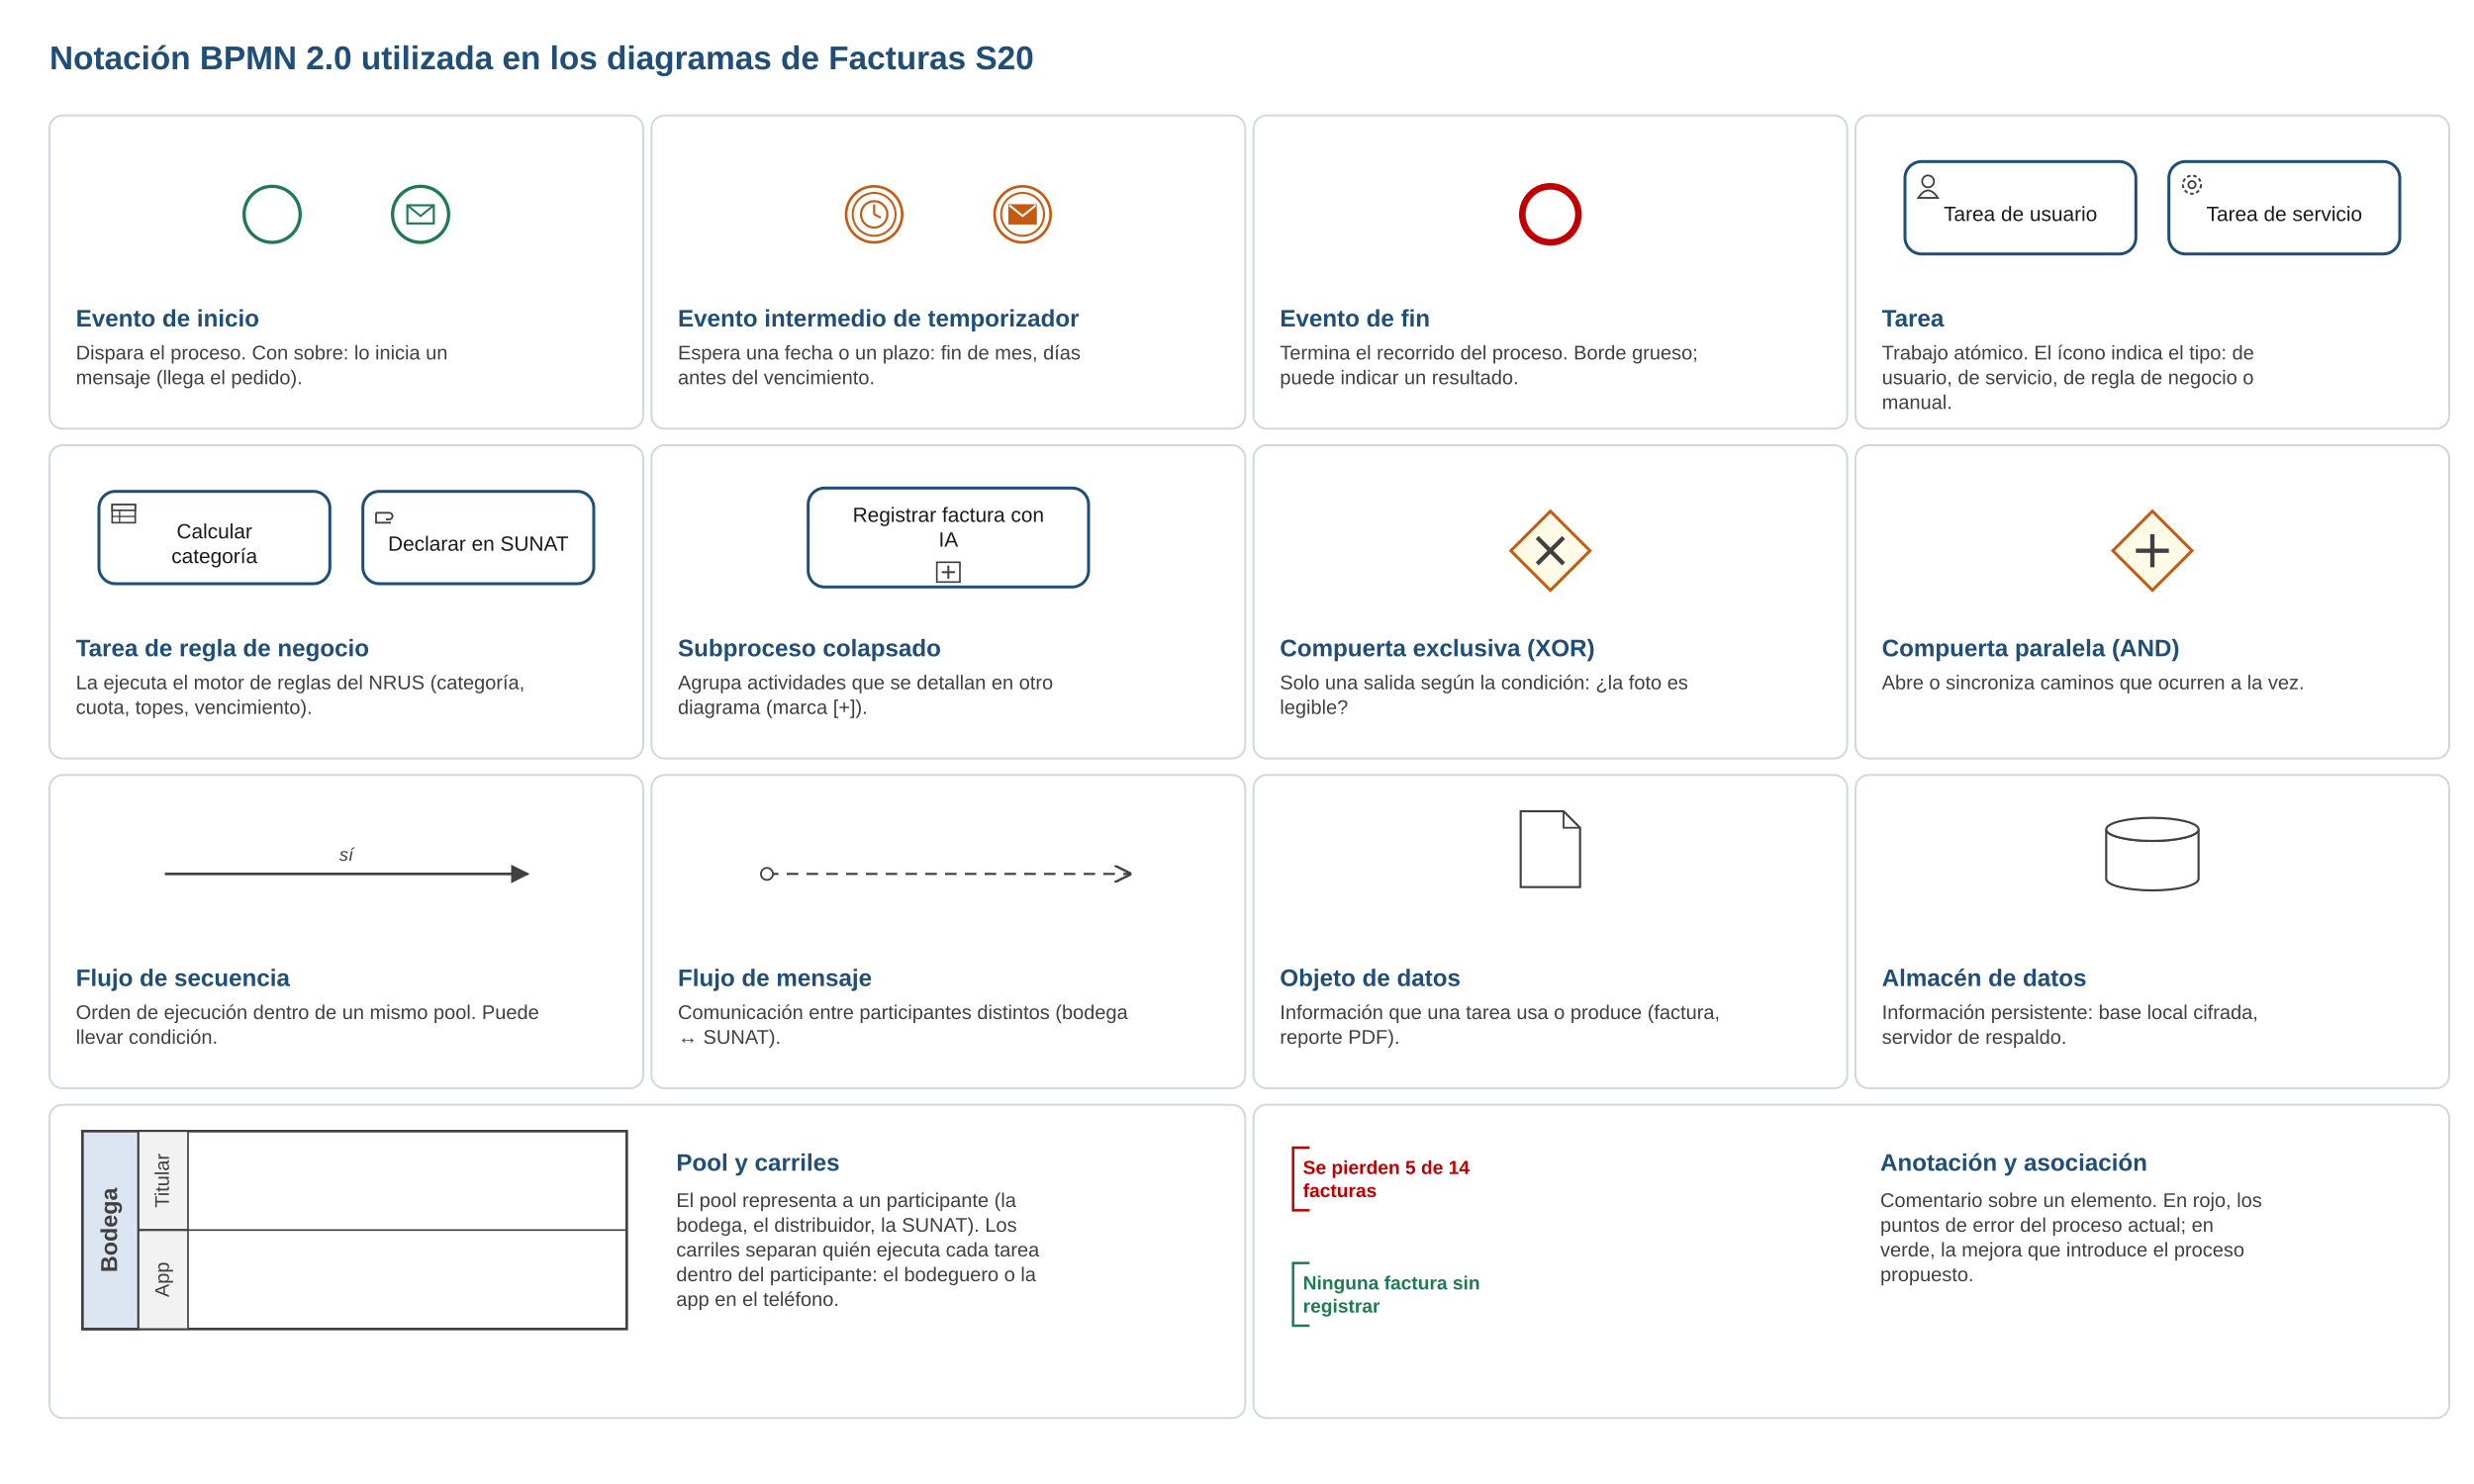
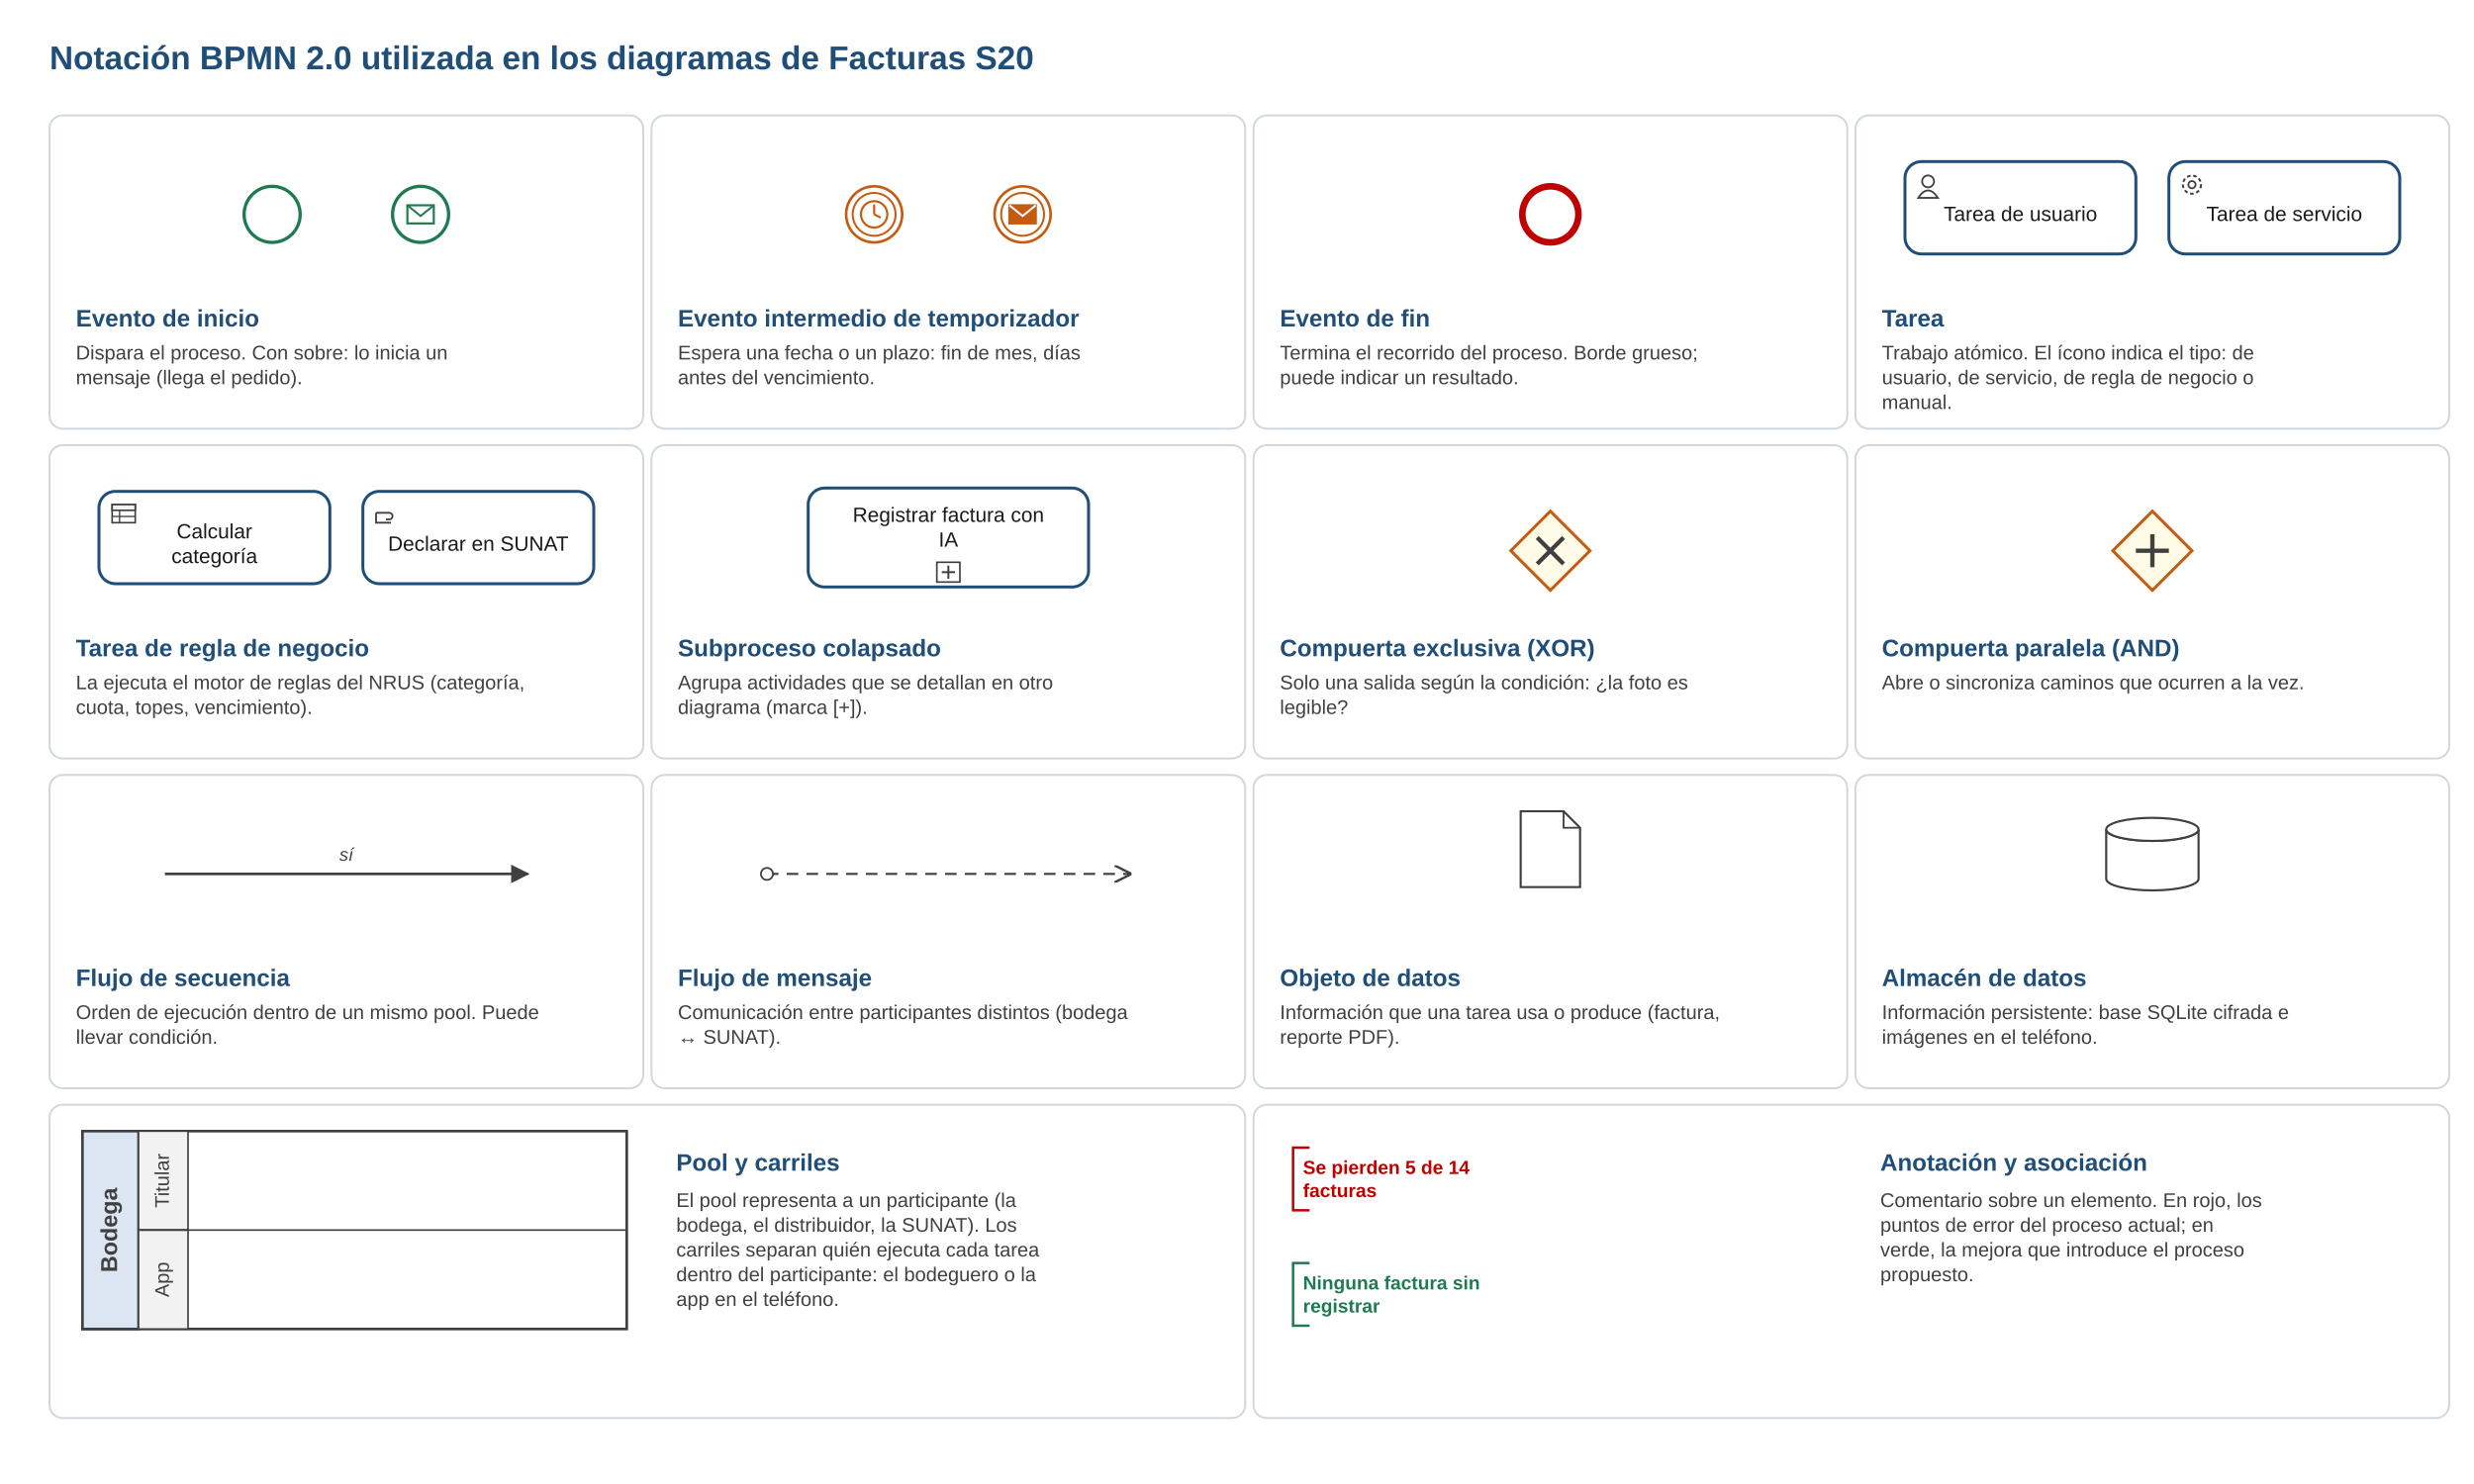
<svg xmlns="http://www.w3.org/2000/svg" width="1500" height="900" viewBox="0 0 1500 900" font-family="Arial, Helvetica, sans-serif">
  <defs>
    <marker id="flecha" viewBox="0 0 10 10" refX="9" refY="5" markerWidth="7" markerHeight="7" orient="auto-start-reverse">
      <path d="M0,0 L10,5 L0,10 z" fill="#404040" />
    </marker>
    <marker id="flecha_azul" viewBox="0 0 10 10" refX="9" refY="5" markerWidth="7" markerHeight="7" orient="auto-start-reverse">
      <path d="M0,0 L10,5 L0,10 z" fill="#1f4e79" />
    </marker>
    <marker id="flecha_verde" viewBox="0 0 10 10" refX="9" refY="5" markerWidth="7" markerHeight="7" orient="auto-start-reverse">
      <path d="M0,0 L10,5 L0,10 z" fill="#1e7b4f" />
    </marker>
    <marker id="flecha_roja" viewBox="0 0 10 10" refX="9" refY="5" markerWidth="7" markerHeight="7" orient="auto-start-reverse">
      <path d="M0,0 L10,5 L0,10 z" fill="#c00000" />
    </marker>
    <marker id="flecha_gris" viewBox="0 0 10 10" refX="9" refY="5" markerWidth="7" markerHeight="7" orient="auto-start-reverse">
      <path d="M0,0 L10,5 L0,10 z" fill="#7f7f7f" />
    </marker>
    <marker id="abierta" viewBox="0 0 10 10" refX="9" refY="5" markerWidth="8" markerHeight="8" orient="auto-start-reverse">
      <path d="M0,0 L10,5 L0,10" fill="none" stroke="#404040" stroke-width="1.4" />
    </marker>
    <marker id="triangulo" viewBox="0 0 12 12" refX="11" refY="6" markerWidth="12" markerHeight="12" orient="auto">
      <path d="M0,0 L12,6 L0,12 z" fill="#fff" stroke="#404040" stroke-width="1.2" />
    </marker>
    <marker id="rombo" viewBox="0 0 16 10" refX="1" refY="5" markerWidth="16" markerHeight="10" orient="auto">
      <path d="M1,5 L8,1 L15,5 L8,9 z" fill="#404040" />
    </marker>
    <marker id="rombo_hueco" viewBox="0 0 16 10" refX="1" refY="5" markerWidth="16" markerHeight="10" orient="auto">
      <path d="M1,5 L8,1 L15,5 L8,9 z" fill="#fff" stroke="#404040" />
    </marker>
    <marker id="circulo" viewBox="0 0 10 10" refX="5" refY="5" markerWidth="7" markerHeight="7">
      <circle cx="5" cy="5" r="4" fill="#fff" stroke="#404040" stroke-width="1.2" />
    </marker>
  </defs>
  <rect x="0" y="0" width="1500" height="900" rx="0" fill="#ffffff" stroke="none" stroke-width="1.5" />
  <text x="30" y="42" font-size="20" fill="#1f4e79" font-weight="bold" text-anchor="start">Notación BPMN 2.0 utilizada en los diagramas de Facturas S20</text>
  <rect x="30" y="70" width="360" height="190" rx="8" fill="#fff" stroke="#d0d7de" stroke-width="1.2" />
  <text x="46" y="198" font-size="14.5" fill="#1f4e79" font-weight="bold" text-anchor="start">Evento de inicio</text>
  <text x="46" y="218" font-size="12" fill="#404040" font-weight="normal" text-anchor="start">Dispara el proceso. Con sobre: lo inicia un</text>
  <text x="46" y="233" font-size="12" fill="#404040" font-weight="normal" text-anchor="start">mensaje (llega el pedido).</text>
  <circle cx="165.0" cy="130" r="17" fill="#fff" stroke="#1e7b4f" stroke-width="2" />
  <circle cx="255.0" cy="130" r="17" fill="#fff" stroke="#1e7b4f" stroke-width="2" />
  <rect x="247.0" y="124.5" width="16" height="11" rx="0" fill="#fff" stroke="#1e7b4f" stroke-width="1.3" />
  <path d="M247.0,124.5 L255.0,131 L263.0,124.5" fill="none" stroke="#1e7b4f" stroke-width="1.2" />
  <rect x="395" y="70" width="360" height="190" rx="8" fill="#fff" stroke="#d0d7de" stroke-width="1.2" />
  <text x="411" y="198" font-size="14.5" fill="#1f4e79" font-weight="bold" text-anchor="start">Evento intermedio de temporizador</text>
  <text x="411" y="218" font-size="12" fill="#404040" font-weight="normal" text-anchor="start">Espera una fecha o un plazo: fin de mes, días</text>
  <text x="411" y="233" font-size="12" fill="#404040" font-weight="normal" text-anchor="start">antes del vencimiento.</text>
  <circle cx="530.0" cy="130" r="17" fill="#fff" stroke="#c55a11" stroke-width="1.6" />
  <circle cx="530.0" cy="130" r="13" fill="#fff" stroke="#c55a11" stroke-width="1.2" />
  <circle cx="530.0" cy="130" r="8" fill="#fff" stroke="#c55a11" stroke-width="1.3" />
  <line x1="530.0" y1="130" x2="530.0" y2="124" stroke="#c55a11" stroke-width="1.3" />
  <line x1="530.0" y1="130" x2="534.0" y2="132" stroke="#c55a11" stroke-width="1.3" />
  <circle cx="620.0" cy="130" r="17" fill="#fff" stroke="#c55a11" stroke-width="1.6" />
  <circle cx="620.0" cy="130" r="13" fill="#fff" stroke="#c55a11" stroke-width="1.2" />
  <rect x="612.0" y="124.5" width="16" height="11" rx="0" fill="#c55a11" stroke="#c55a11" stroke-width="1.3" />
  <path d="M612.0,124.5 L620.0,131 L628.0,124.5" fill="none" stroke="#fff" stroke-width="1.2" />
  <rect x="760" y="70" width="360" height="190" rx="8" fill="#fff" stroke="#d0d7de" stroke-width="1.2" />
  <text x="776" y="198" font-size="14.5" fill="#1f4e79" font-weight="bold" text-anchor="start">Evento de fin</text>
  <text x="776" y="218" font-size="12" fill="#404040" font-weight="normal" text-anchor="start">Termina el recorrido del proceso. Borde grueso;</text>
  <text x="776" y="233" font-size="12" fill="#404040" font-weight="normal" text-anchor="start">puede indicar un resultado.</text>
  <circle cx="940.0" cy="130" r="17" fill="#fff" stroke="#c00000" stroke-width="4" />
  <rect x="1125" y="70" width="360" height="190" rx="8" fill="#fff" stroke="#d0d7de" stroke-width="1.2" />
  <text x="1141" y="198" font-size="14.5" fill="#1f4e79" font-weight="bold" text-anchor="start">Tarea</text>
  <text x="1141" y="218" font-size="12" fill="#404040" font-weight="normal" text-anchor="start">Trabajo atómico. El ícono indica el tipo: de</text>
  <text x="1141" y="233" font-size="12" fill="#404040" font-weight="normal" text-anchor="start">usuario, de servicio, de regla de negocio o</text>
  <text x="1141" y="248" font-size="12" fill="#404040" font-weight="normal" text-anchor="start">manual.</text>
  <rect x="1155.0" y="98.0" width="140" height="56" rx="10" fill="#fff" stroke="#1f4e79" stroke-width="1.8" />
  <circle cx="1169.0" cy="110.0" r="3.6" fill="#fff" stroke="#404040" stroke-width="1.1" />
  <path d="M1163.0,120.0 Q1169.0,111.0 1175.0,120.0 Z" fill="#fff" stroke="#404040" stroke-width="1.1" />
  <text x="1225.0" y="134.0" font-size="12.5" fill="#1a1a1a" font-weight="normal" text-anchor="middle">Tarea de usuario</text>
  <rect x="1315.0" y="98.0" width="140" height="56" rx="10" fill="#fff" stroke="#1f4e79" stroke-width="1.8" />
  <circle cx="1329.0" cy="112.0" r="5.5" fill="#fff" stroke="#404040" stroke-width="1.2" stroke-dasharray="2.2 1.6" />
  <circle cx="1329.0" cy="112.0" r="2.2" fill="#fff" stroke="#404040" stroke-width="1.1" />
  <text x="1385.0" y="134.0" font-size="12.5" fill="#1a1a1a" font-weight="normal" text-anchor="middle">Tarea de servicio</text>
  <rect x="30" y="270" width="360" height="190" rx="8" fill="#fff" stroke="#d0d7de" stroke-width="1.2" />
  <text x="46" y="398" font-size="14.5" fill="#1f4e79" font-weight="bold" text-anchor="start">Tarea de regla de negocio</text>
  <text x="46" y="418" font-size="12" fill="#404040" font-weight="normal" text-anchor="start">La ejecuta el motor de reglas del NRUS (categoría,</text>
  <text x="46" y="433" font-size="12" fill="#404040" font-weight="normal" text-anchor="start">cuota, topes, vencimiento).</text>
  <rect x="60.0" y="298.0" width="140" height="56" rx="10" fill="#fff" stroke="#1f4e79" stroke-width="1.8" />
  <rect x="68.0" y="306.0" width="14" height="11" rx="0" fill="#fff" stroke="#404040" stroke-width="1" />
  <rect x="68.0" y="306.0" width="14" height="3.5" rx="0" fill="#f2f2f2" stroke="#404040" stroke-width="1" />
  <line x1="68.0" y1="313.2" x2="82.0" y2="313.2" stroke="#404040" stroke-width="0.8" />
  <line x1="72.5" y1="309.5" x2="72.5" y2="317.0" stroke="#404040" stroke-width="0.8" />
  <text x="130.0" y="326.5" font-size="12.5" fill="#1a1a1a" font-weight="normal" text-anchor="middle">Calcular</text>
  <text x="130.0" y="341.5" font-size="12.5" fill="#1a1a1a" font-weight="normal" text-anchor="middle">categoría</text>
  <rect x="220.0" y="298.0" width="140" height="56" rx="10" fill="#fff" stroke="#1f4e79" stroke-width="1.8" />
  <path d="M228.0,311.0 h8 a2,2 0 0 1 0,4 h-2 M228.0,311.0 v6 h9" fill="none" stroke="#404040" stroke-width="1.1" />
  <text x="290.0" y="334.0" font-size="12.5" fill="#1a1a1a" font-weight="normal" text-anchor="middle">Declarar en SUNAT</text>
  <rect x="395" y="270" width="360" height="190" rx="8" fill="#fff" stroke="#d0d7de" stroke-width="1.2" />
  <text x="411" y="398" font-size="14.5" fill="#1f4e79" font-weight="bold" text-anchor="start">Subproceso colapsado</text>
  <text x="411" y="418" font-size="12" fill="#404040" font-weight="normal" text-anchor="start">Agrupa actividades que se detallan en otro</text>
  <text x="411" y="433" font-size="12" fill="#404040" font-weight="normal" text-anchor="start">diagrama (marca [+]).</text>
  <rect x="490.0" y="296.0" width="170" height="60" rx="10" fill="#fff" stroke="#1f4e79" stroke-width="1.8" />
  <text x="575.0" y="316.5" font-size="12.5" fill="#1a1a1a" font-weight="normal" text-anchor="middle">Registrar factura con</text>
  <text x="575.0" y="331.5" font-size="12.5" fill="#1a1a1a" font-weight="normal" text-anchor="middle">IA</text>
  <rect x="568.0" y="341.0" width="14" height="12" rx="0" fill="#fff" stroke="#404040" stroke-width="1" />
  <line x1="571.0" y1="347.0" x2="579.0" y2="347.0" stroke="#404040" stroke-width="1.2" />
  <line x1="575.0" y1="343.0" x2="575.0" y2="351.0" stroke="#404040" stroke-width="1.2" />
  <rect x="760" y="270" width="360" height="190" rx="8" fill="#fff" stroke="#d0d7de" stroke-width="1.2" />
  <text x="776" y="398" font-size="14.5" fill="#1f4e79" font-weight="bold" text-anchor="start">Compuerta exclusiva (XOR)</text>
  <text x="776" y="418" font-size="12" fill="#404040" font-weight="normal" text-anchor="start">Solo una salida según la condición: ¿la foto es</text>
  <text x="776" y="433" font-size="12" fill="#404040" font-weight="normal" text-anchor="start">legible?</text>
  <polygon points="940.0,310 964.0,334 940.0,358 916.0,334" fill="#fffbe6" stroke="#c55a11" stroke-width="1.8" />
  <line x1="932.0" y1="326" x2="948.0" y2="342" stroke="#404040" stroke-width="2.6" />
  <line x1="948.0" y1="326" x2="932.0" y2="342" stroke="#404040" stroke-width="2.6" />
  <rect x="1125" y="270" width="360" height="190" rx="8" fill="#fff" stroke="#d0d7de" stroke-width="1.2" />
  <text x="1141" y="398" font-size="14.5" fill="#1f4e79" font-weight="bold" text-anchor="start">Compuerta paralela (AND)</text>
  <text x="1141" y="418" font-size="12" fill="#404040" font-weight="normal" text-anchor="start">Abre o sincroniza caminos que ocurren a la vez.</text>
  <polygon points="1305.0,310 1329.0,334 1305.0,358 1281.0,334" fill="#fffbe6" stroke="#c55a11" stroke-width="1.8" />
  <line x1="1295.0" y1="334" x2="1315.0" y2="334" stroke="#404040" stroke-width="2.6" />
  <line x1="1305.0" y1="324" x2="1305.0" y2="344" stroke="#404040" stroke-width="2.6" />
  <rect x="30" y="470" width="360" height="190" rx="8" fill="#fff" stroke="#d0d7de" stroke-width="1.2" />
  <text x="46" y="598" font-size="14.5" fill="#1f4e79" font-weight="bold" text-anchor="start">Flujo de secuencia</text>
  <text x="46" y="618" font-size="12" fill="#404040" font-weight="normal" text-anchor="start">Orden de ejecución dentro de un mismo pool. Puede</text>
  <text x="46" y="633" font-size="12" fill="#404040" font-weight="normal" text-anchor="start">llevar condición.</text>
  <path d="M100.0,530 L320.0,530" fill="none" stroke="#404040" stroke-width="1.6" marker-end="url(#flecha)" />
  <text x="210.0" y="522" font-size="11" fill="#404040" font-weight="normal" font-style="italic" text-anchor="middle">sí</text>
  <rect x="395" y="470" width="360" height="190" rx="8" fill="#fff" stroke="#d0d7de" stroke-width="1.2" />
  <text x="411" y="598" font-size="14.5" fill="#1f4e79" font-weight="bold" text-anchor="start">Flujo de mensaje</text>
  <text x="411" y="618" font-size="12" fill="#404040" font-weight="normal" text-anchor="start">Comunicación entre participantes distintos (bodega</text>
  <text x="411" y="633" font-size="12" fill="#404040" font-weight="normal" text-anchor="start">↔ SUNAT).</text>
  <path d="M465.0,530 L685.0,530" fill="none" stroke="#404040" stroke-width="1.3" stroke-dasharray="7 5" marker-end="url(#abierta)" marker-start="url(#circulo)" />
  <rect x="760" y="470" width="360" height="190" rx="8" fill="#fff" stroke="#d0d7de" stroke-width="1.2" />
  <text x="776" y="598" font-size="14.5" fill="#1f4e79" font-weight="bold" text-anchor="start">Objeto de datos</text>
  <text x="776" y="618" font-size="12" fill="#404040" font-weight="normal" text-anchor="start">Información que una tarea usa o produce (factura,</text>
  <text x="776" y="633" font-size="12" fill="#404040" font-weight="normal" text-anchor="start">reporte PDF).</text>
  <path d="M922.0,492 h26 l10,10 v36 h-36 z" fill="#fff" stroke="#404040" stroke-width="1.3" />
  <path d="M948.0,492 v10 h10" fill="none" stroke="#404040" stroke-width="1.1" />
  <rect x="1125" y="470" width="360" height="190" rx="8" fill="#fff" stroke="#d0d7de" stroke-width="1.2" />
  <text x="1141" y="598" font-size="14.5" fill="#1f4e79" font-weight="bold" text-anchor="start">Almacén de datos</text>
-   <text x="1141" y="618" font-size="12" fill="#404040" font-weight="normal" text-anchor="start">Información persistente: base local cifrada,</text>
-   <text x="1141" y="633" font-size="12" fill="#404040" font-weight="normal" text-anchor="start">servidor de respaldo.</text>
+   <text x="1141" y="618" font-size="12" fill="#404040" font-weight="normal" text-anchor="start">Información persistente: base SQLite cifrada e</text>
+   <text x="1141" y="633" font-size="12" fill="#404040" font-weight="normal" text-anchor="start">imágenes en el teléfono.</text>
  <path d="M1277.0,503 a28.0,7 0 0 0 56,0 v30 a28.0,7 0 0 1 -56,0 z" fill="#fff" stroke="#404040" stroke-width="1.3" />
  <ellipse cx="1305.0" cy="503" rx="28.0" ry="7" fill="#fff" stroke="#404040" stroke-width="1.3" />
  <rect x="30" y="670" width="725" height="190" rx="8" fill="#fff" stroke="#d0d7de" stroke-width="1.2" />
  <rect x="50" y="686" width="330" height="120" rx="0" fill="#fff" stroke="#404040" stroke-width="1.6" />
  <rect x="50" y="686" width="34" height="120" rx="0" fill="#dce6f2" stroke="#404040" stroke-width="1.6" />
  <text x="67.0" y="746.0" font-size="14" fill="#404040" font-weight="bold" text-anchor="middle" dominant-baseline="middle" transform="rotate(-90 67.0 746.0)">Bodega</text>
  <rect x="84" y="686" width="30" height="60" rx="0" fill="#f2f2f2" stroke="#404040" stroke-width="1" />
  <text x="99.0" y="716.0" font-size="12" fill="#404040" font-weight="normal" text-anchor="middle" dominant-baseline="middle" transform="rotate(-90 99.0 716.0)">Titular</text>
  <rect x="84" y="746" width="30" height="60" rx="0" fill="#f2f2f2" stroke="#404040" stroke-width="1" />
  <text x="99.0" y="776.0" font-size="12" fill="#404040" font-weight="normal" text-anchor="middle" dominant-baseline="middle" transform="rotate(-90 99.0 776.0)">App</text>
  <line x1="84" y1="746" x2="380" y2="746" stroke="#404040" stroke-width="1" />
  <text x="410" y="710" font-size="14.5" fill="#1f4e79" font-weight="bold" text-anchor="start">Pool y carriles</text>
  <text x="410" y="732" font-size="12" fill="#404040" font-weight="normal" text-anchor="start">El pool representa a un participante (la</text>
  <text x="410" y="747" font-size="12" fill="#404040" font-weight="normal" text-anchor="start">bodega, el distribuidor, la SUNAT). Los</text>
  <text x="410" y="762" font-size="12" fill="#404040" font-weight="normal" text-anchor="start">carriles separan quién ejecuta cada tarea</text>
  <text x="410" y="777" font-size="12" fill="#404040" font-weight="normal" text-anchor="start">dentro del participante: el bodeguero o la</text>
  <text x="410" y="792" font-size="12" fill="#404040" font-weight="normal" text-anchor="start">app en el teléfono.</text>
  <rect x="760" y="670" width="725" height="190" rx="8" fill="#fff" stroke="#d0d7de" stroke-width="1.2" />
  <path d="M794,696 h-10 v38 h10" fill="none" stroke="#c00000" stroke-width="1.5" />
  <text x="790" y="712" font-size="11.5" fill="#c00000" font-weight="bold" text-anchor="start">Se pierden 5 de 14</text>
  <text x="790" y="726" font-size="11.5" fill="#c00000" font-weight="bold" text-anchor="start">facturas</text>
  <path d="M794,766 h-10 v38 h10" fill="none" stroke="#1e7b4f" stroke-width="1.5" />
  <text x="790" y="782" font-size="11.5" fill="#1e7b4f" font-weight="bold" text-anchor="start">Ninguna factura sin</text>
  <text x="790" y="796" font-size="11.5" fill="#1e7b4f" font-weight="bold" text-anchor="start">registrar</text>
  <text x="1140" y="710" font-size="14.5" fill="#1f4e79" font-weight="bold" text-anchor="start">Anotación y asociación</text>
  <text x="1140" y="732" font-size="12" fill="#404040" font-weight="normal" text-anchor="start">Comentario sobre un elemento. En rojo, los</text>
  <text x="1140" y="747" font-size="12" fill="#404040" font-weight="normal" text-anchor="start">puntos de error del proceso actual; en</text>
  <text x="1140" y="762" font-size="12" fill="#404040" font-weight="normal" text-anchor="start">verde, la mejora que introduce el proceso</text>
  <text x="1140" y="777" font-size="12" fill="#404040" font-weight="normal" text-anchor="start">propuesto.</text>
</svg>
